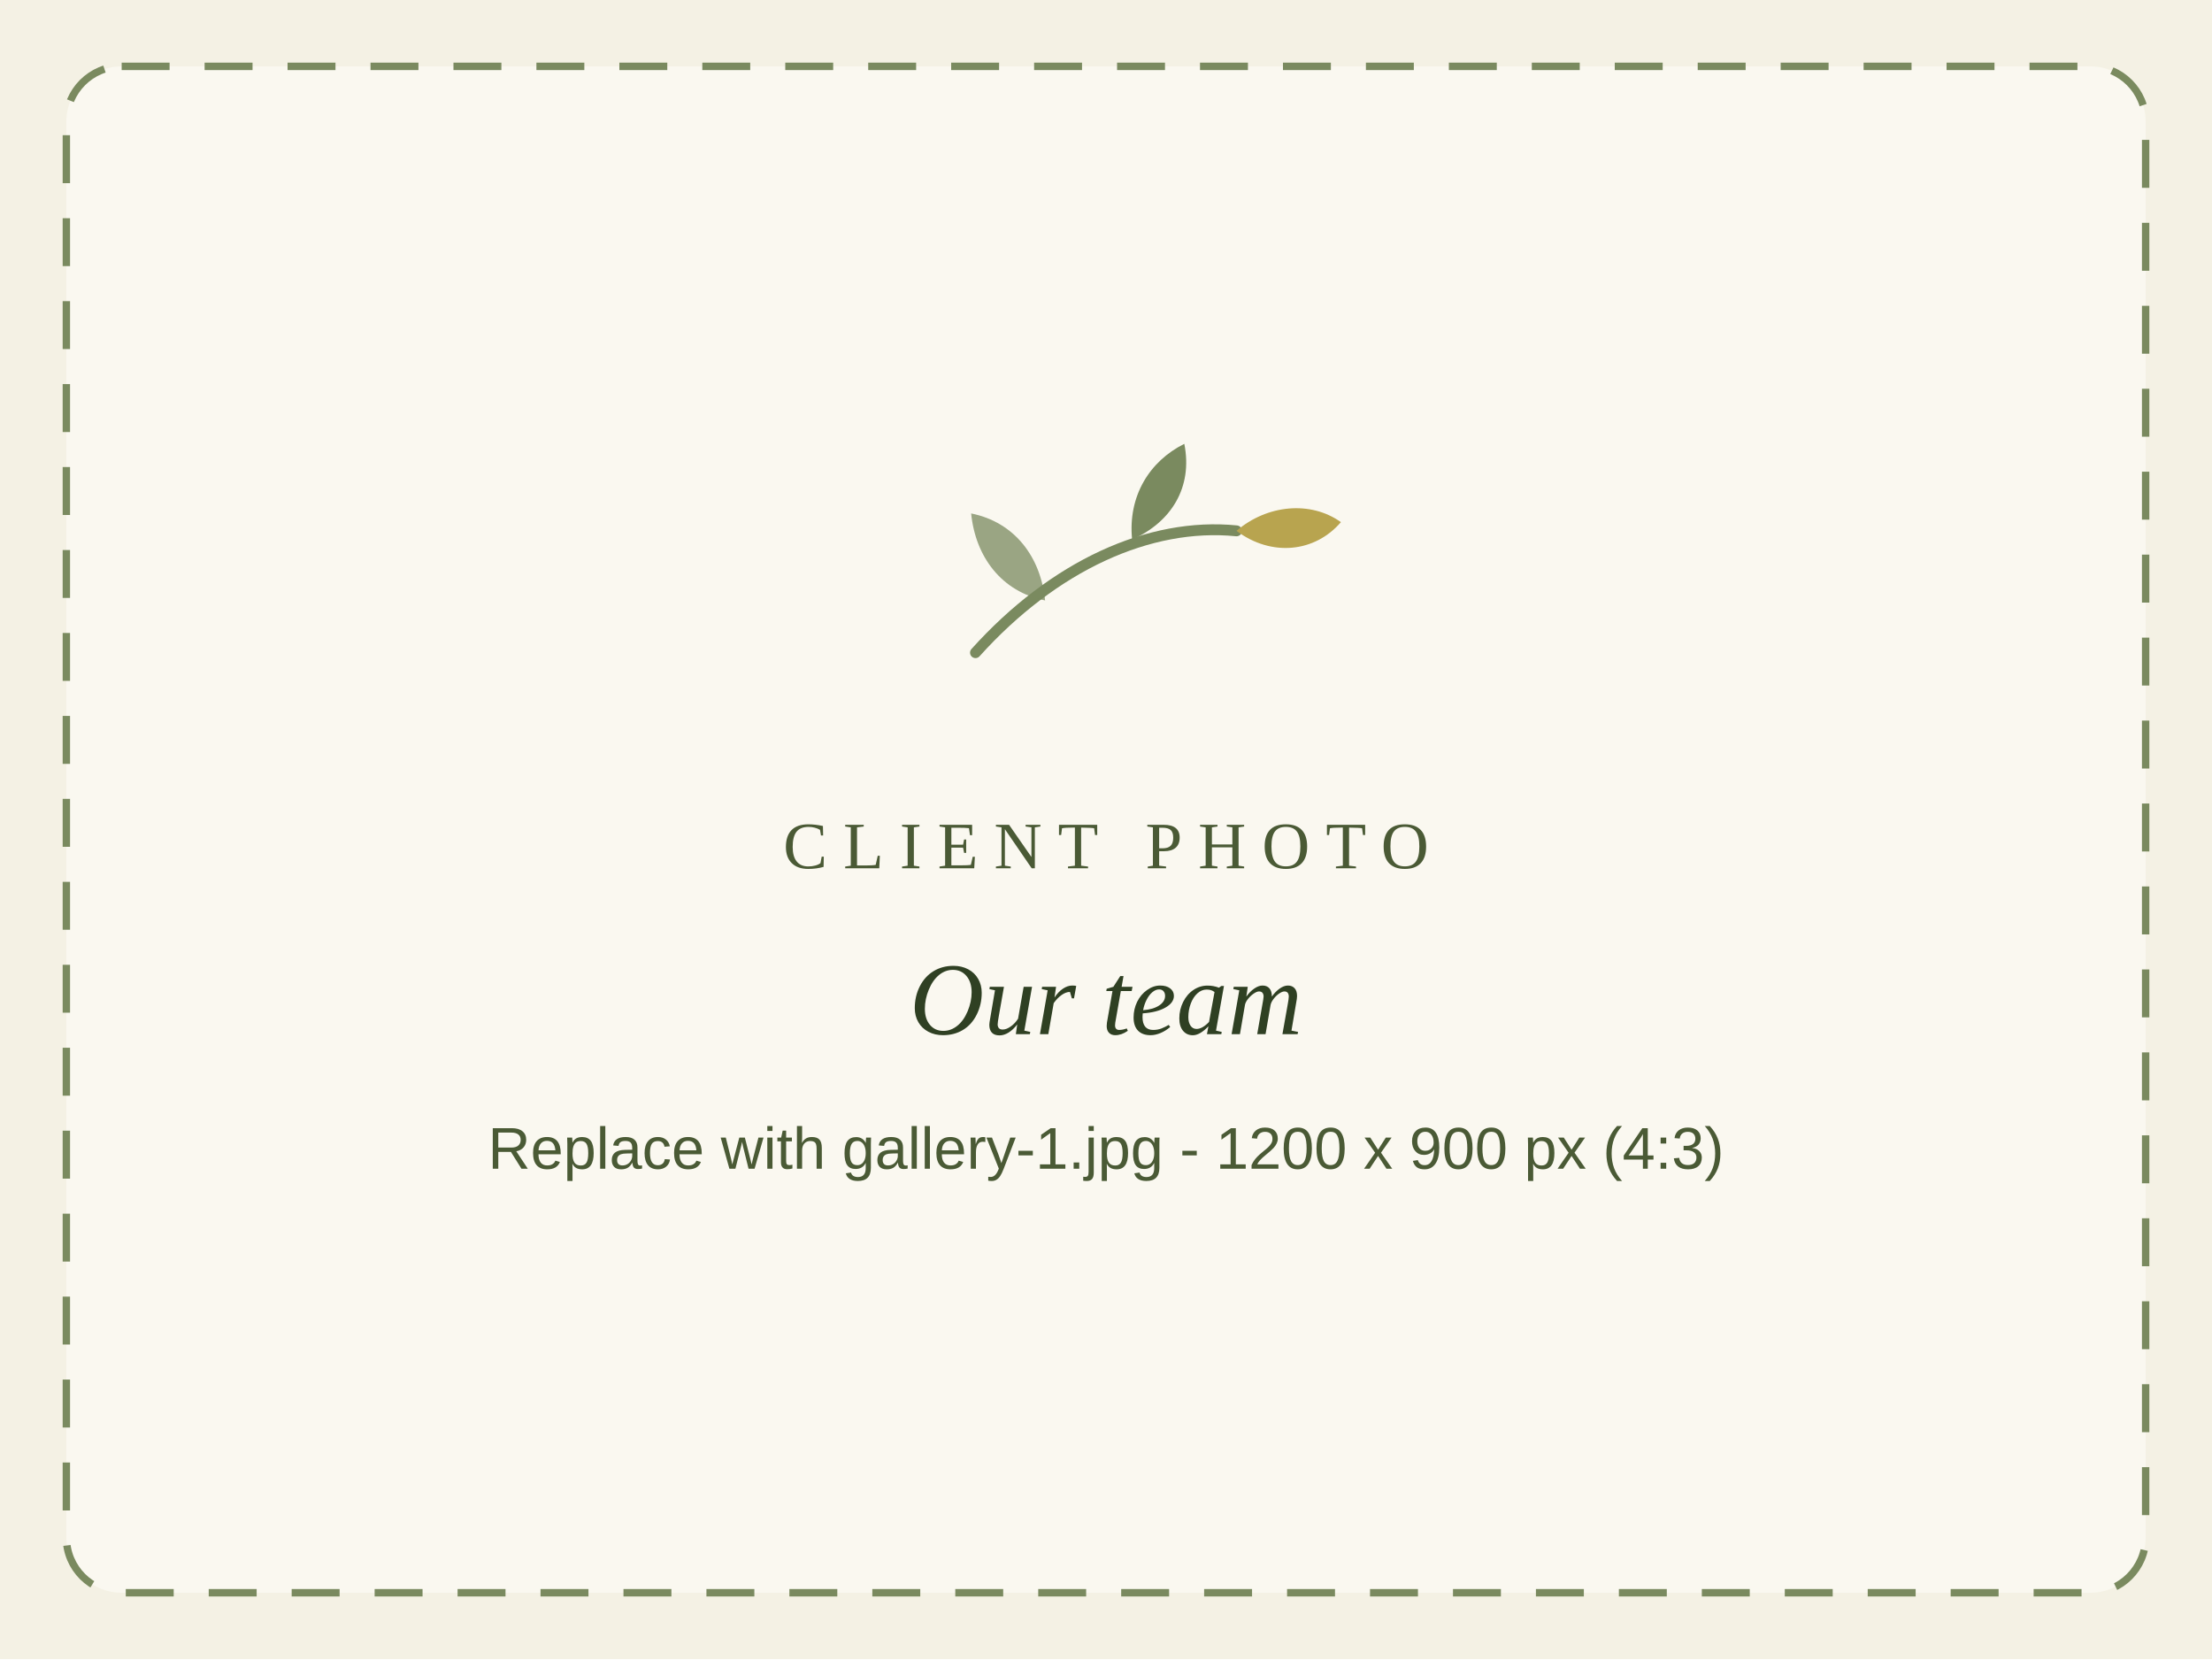
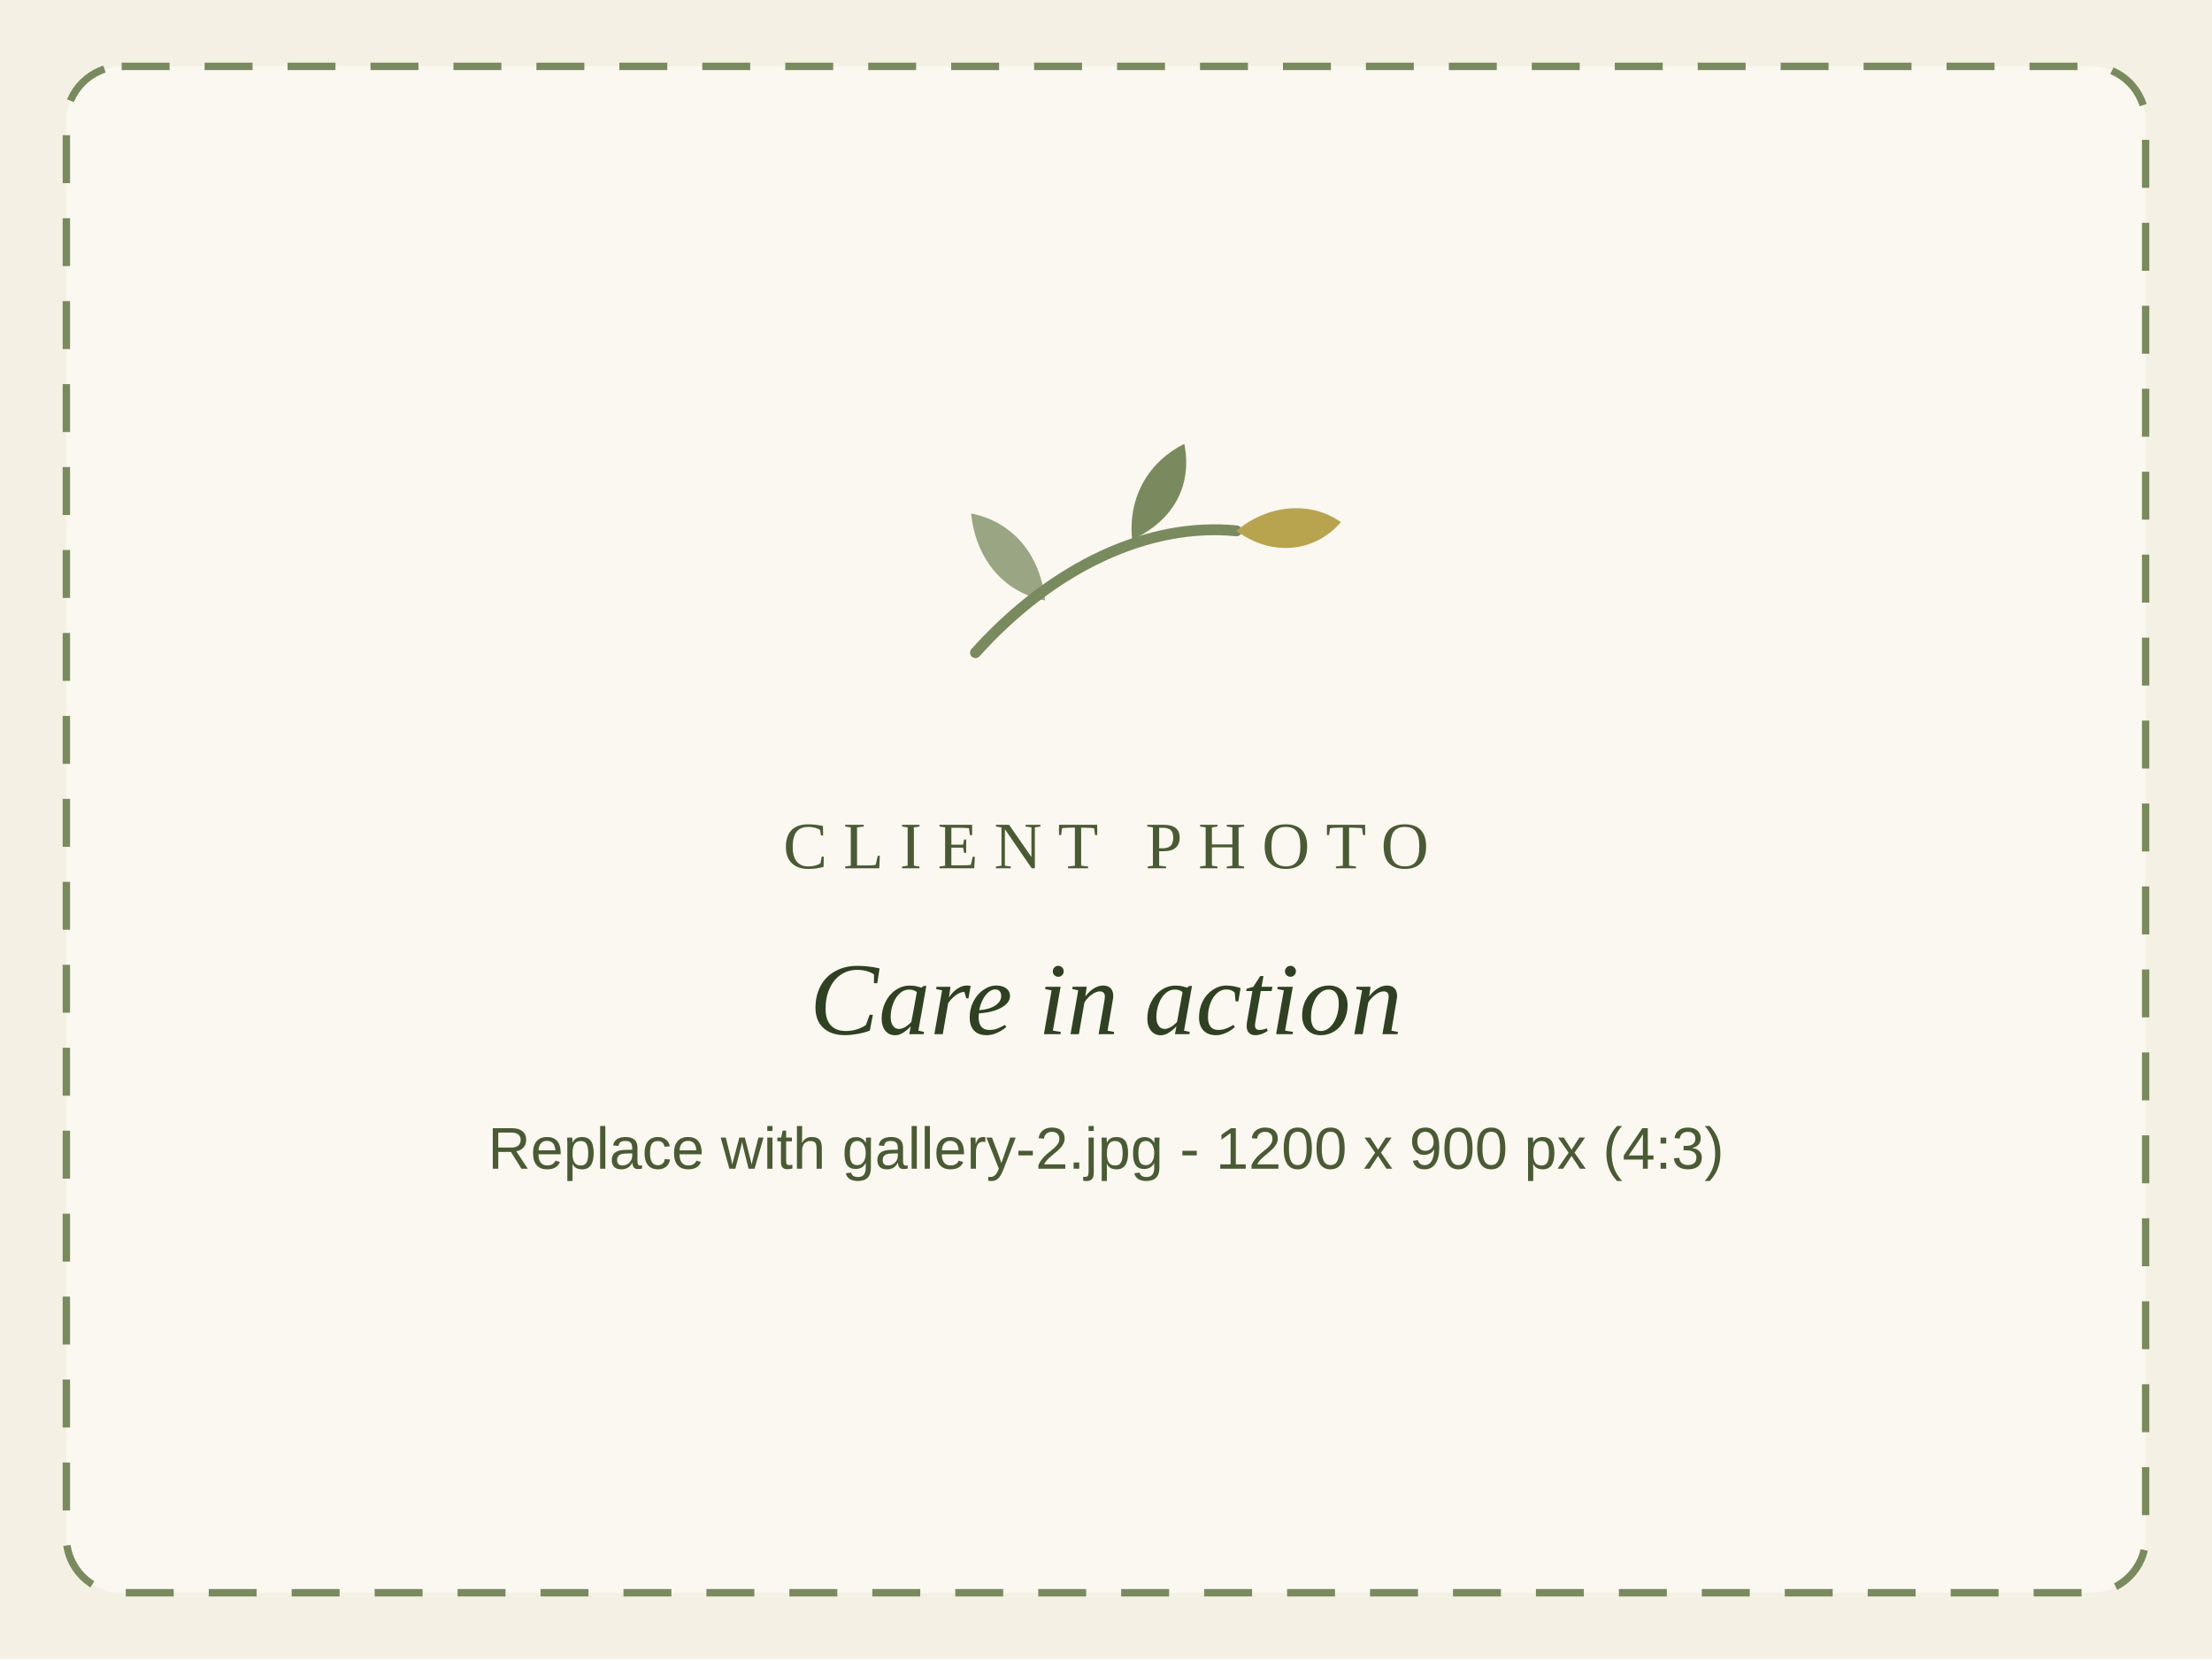
- <svg xmlns="http://www.w3.org/2000/svg" viewBox="0 0 1200 900" width="1200" height="900" role="img" aria-label="Placeholder: Our team">
+ <svg xmlns="http://www.w3.org/2000/svg" viewBox="0 0 1200 900" width="1200" height="900" role="img" aria-label="Placeholder: Care in action">
  <rect width="1200" height="900" fill="#F4F1E4" />
  <rect x="36" y="36" width="1128" height="828" fill="#FAF8F0" stroke="#7A8A5F" stroke-width="4" stroke-dasharray="26 19" rx="30" />
  <g transform="translate(600 321) scale(2.36)">
    <path d="M-30 14 C -12 -6, 10 -16, 30 -14" fill="none" stroke="#7A8A5F" stroke-width="2.5" stroke-linecap="round" />
    <path d="M30 -14 c 7 -6, 17 -7, 24 -2 c -6 7, -16 8, -24 2 z" fill="#B8A44F" />
    <path d="M6 -12 c -1 -10, 4 -18, 12 -22 c 2 10, -3 18, -12 22 z" fill="#7A8A5F" />
    <path d="M-14 2 c -10 -2, -16 -10, -17 -20 c 10 2, 16 10, 17 20 z" fill="#7A8A5F" opacity="0.75" />
  </g>
  <text x="600" y="471" text-anchor="middle" font-family="Georgia, 'Times New Roman', serif" font-size="36" letter-spacing="8.6" fill="#4A5A35">CLIENT PHOTO</text>
-   <text x="600" y="561" text-anchor="middle" font-family="Georgia, 'Times New Roman', serif" font-size="56" font-style="italic" fill="#2F4023">Our team</text>
-   <text x="600" y="634" text-anchor="middle" font-family="Arial, Helvetica, sans-serif" font-size="32" fill="#4A5A35">Replace with gallery-1.jpg - 1200 x 900 px (4:3)</text>
+   <text x="600" y="561" text-anchor="middle" font-family="Georgia, 'Times New Roman', serif" font-size="56" font-style="italic" fill="#2F4023">Care in action</text>
+   <text x="600" y="634" text-anchor="middle" font-family="Arial, Helvetica, sans-serif" font-size="32" fill="#4A5A35">Replace with gallery-2.jpg - 1200 x 900 px (4:3)</text>
</svg>
